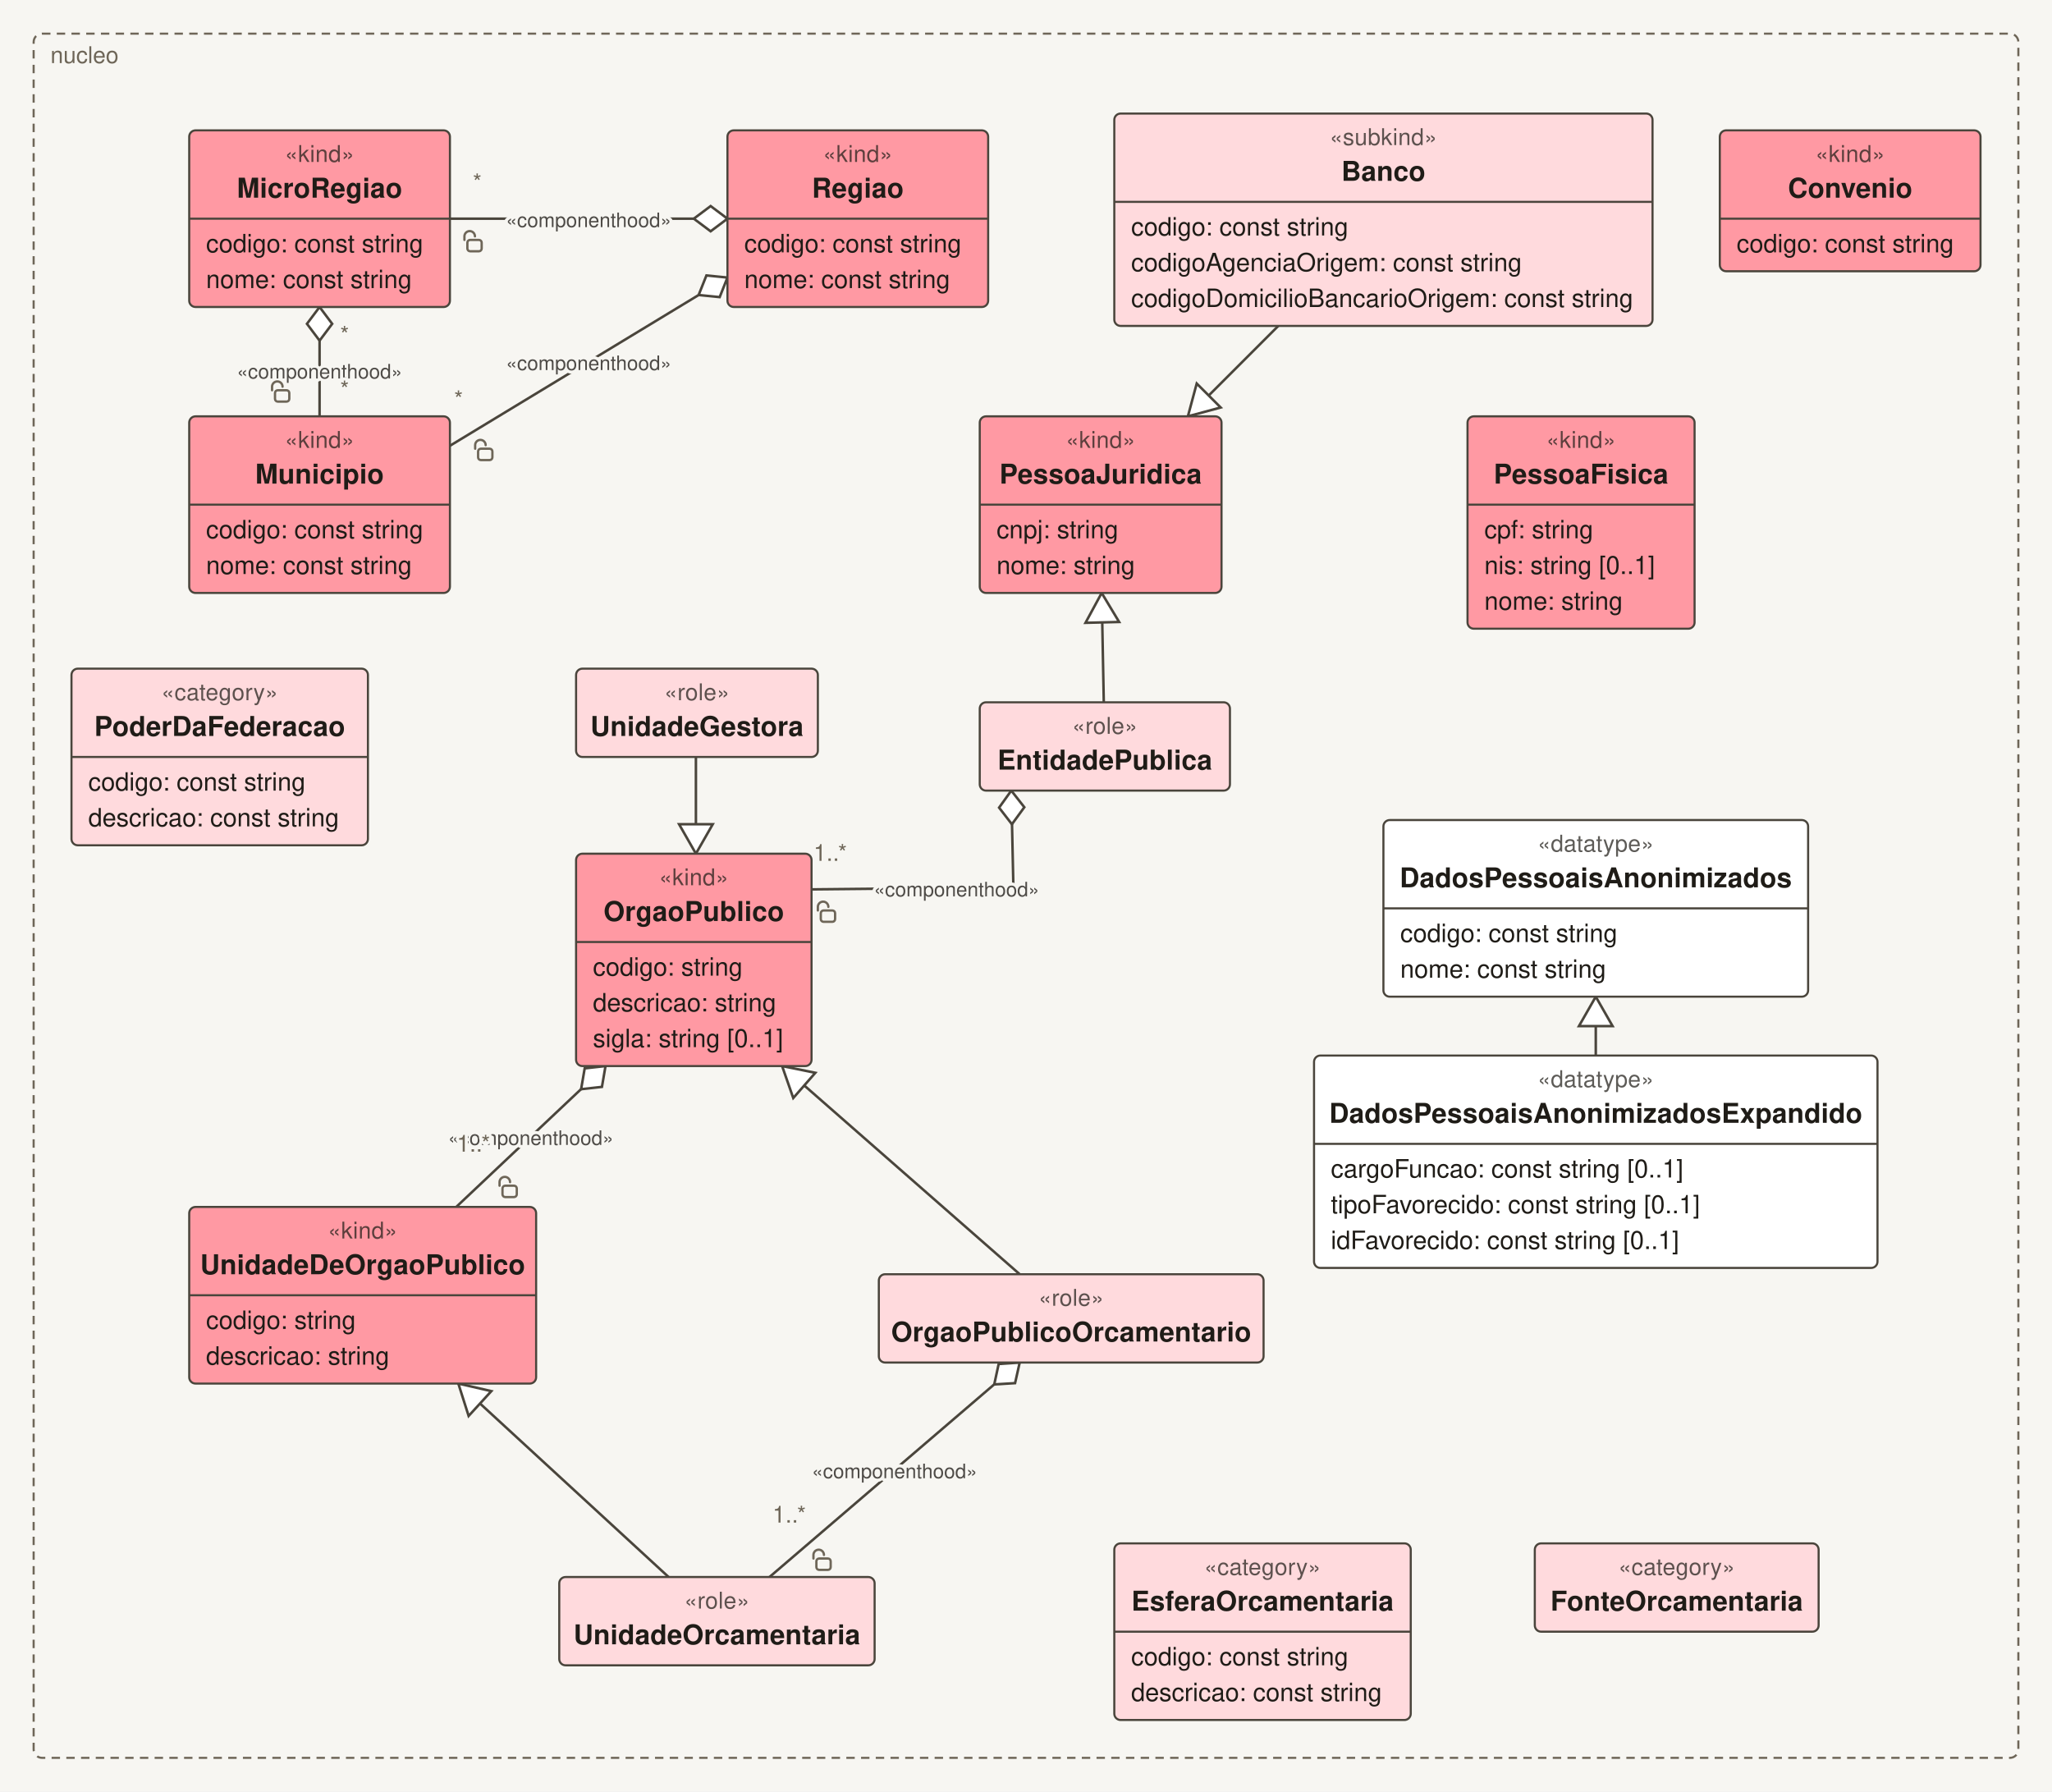
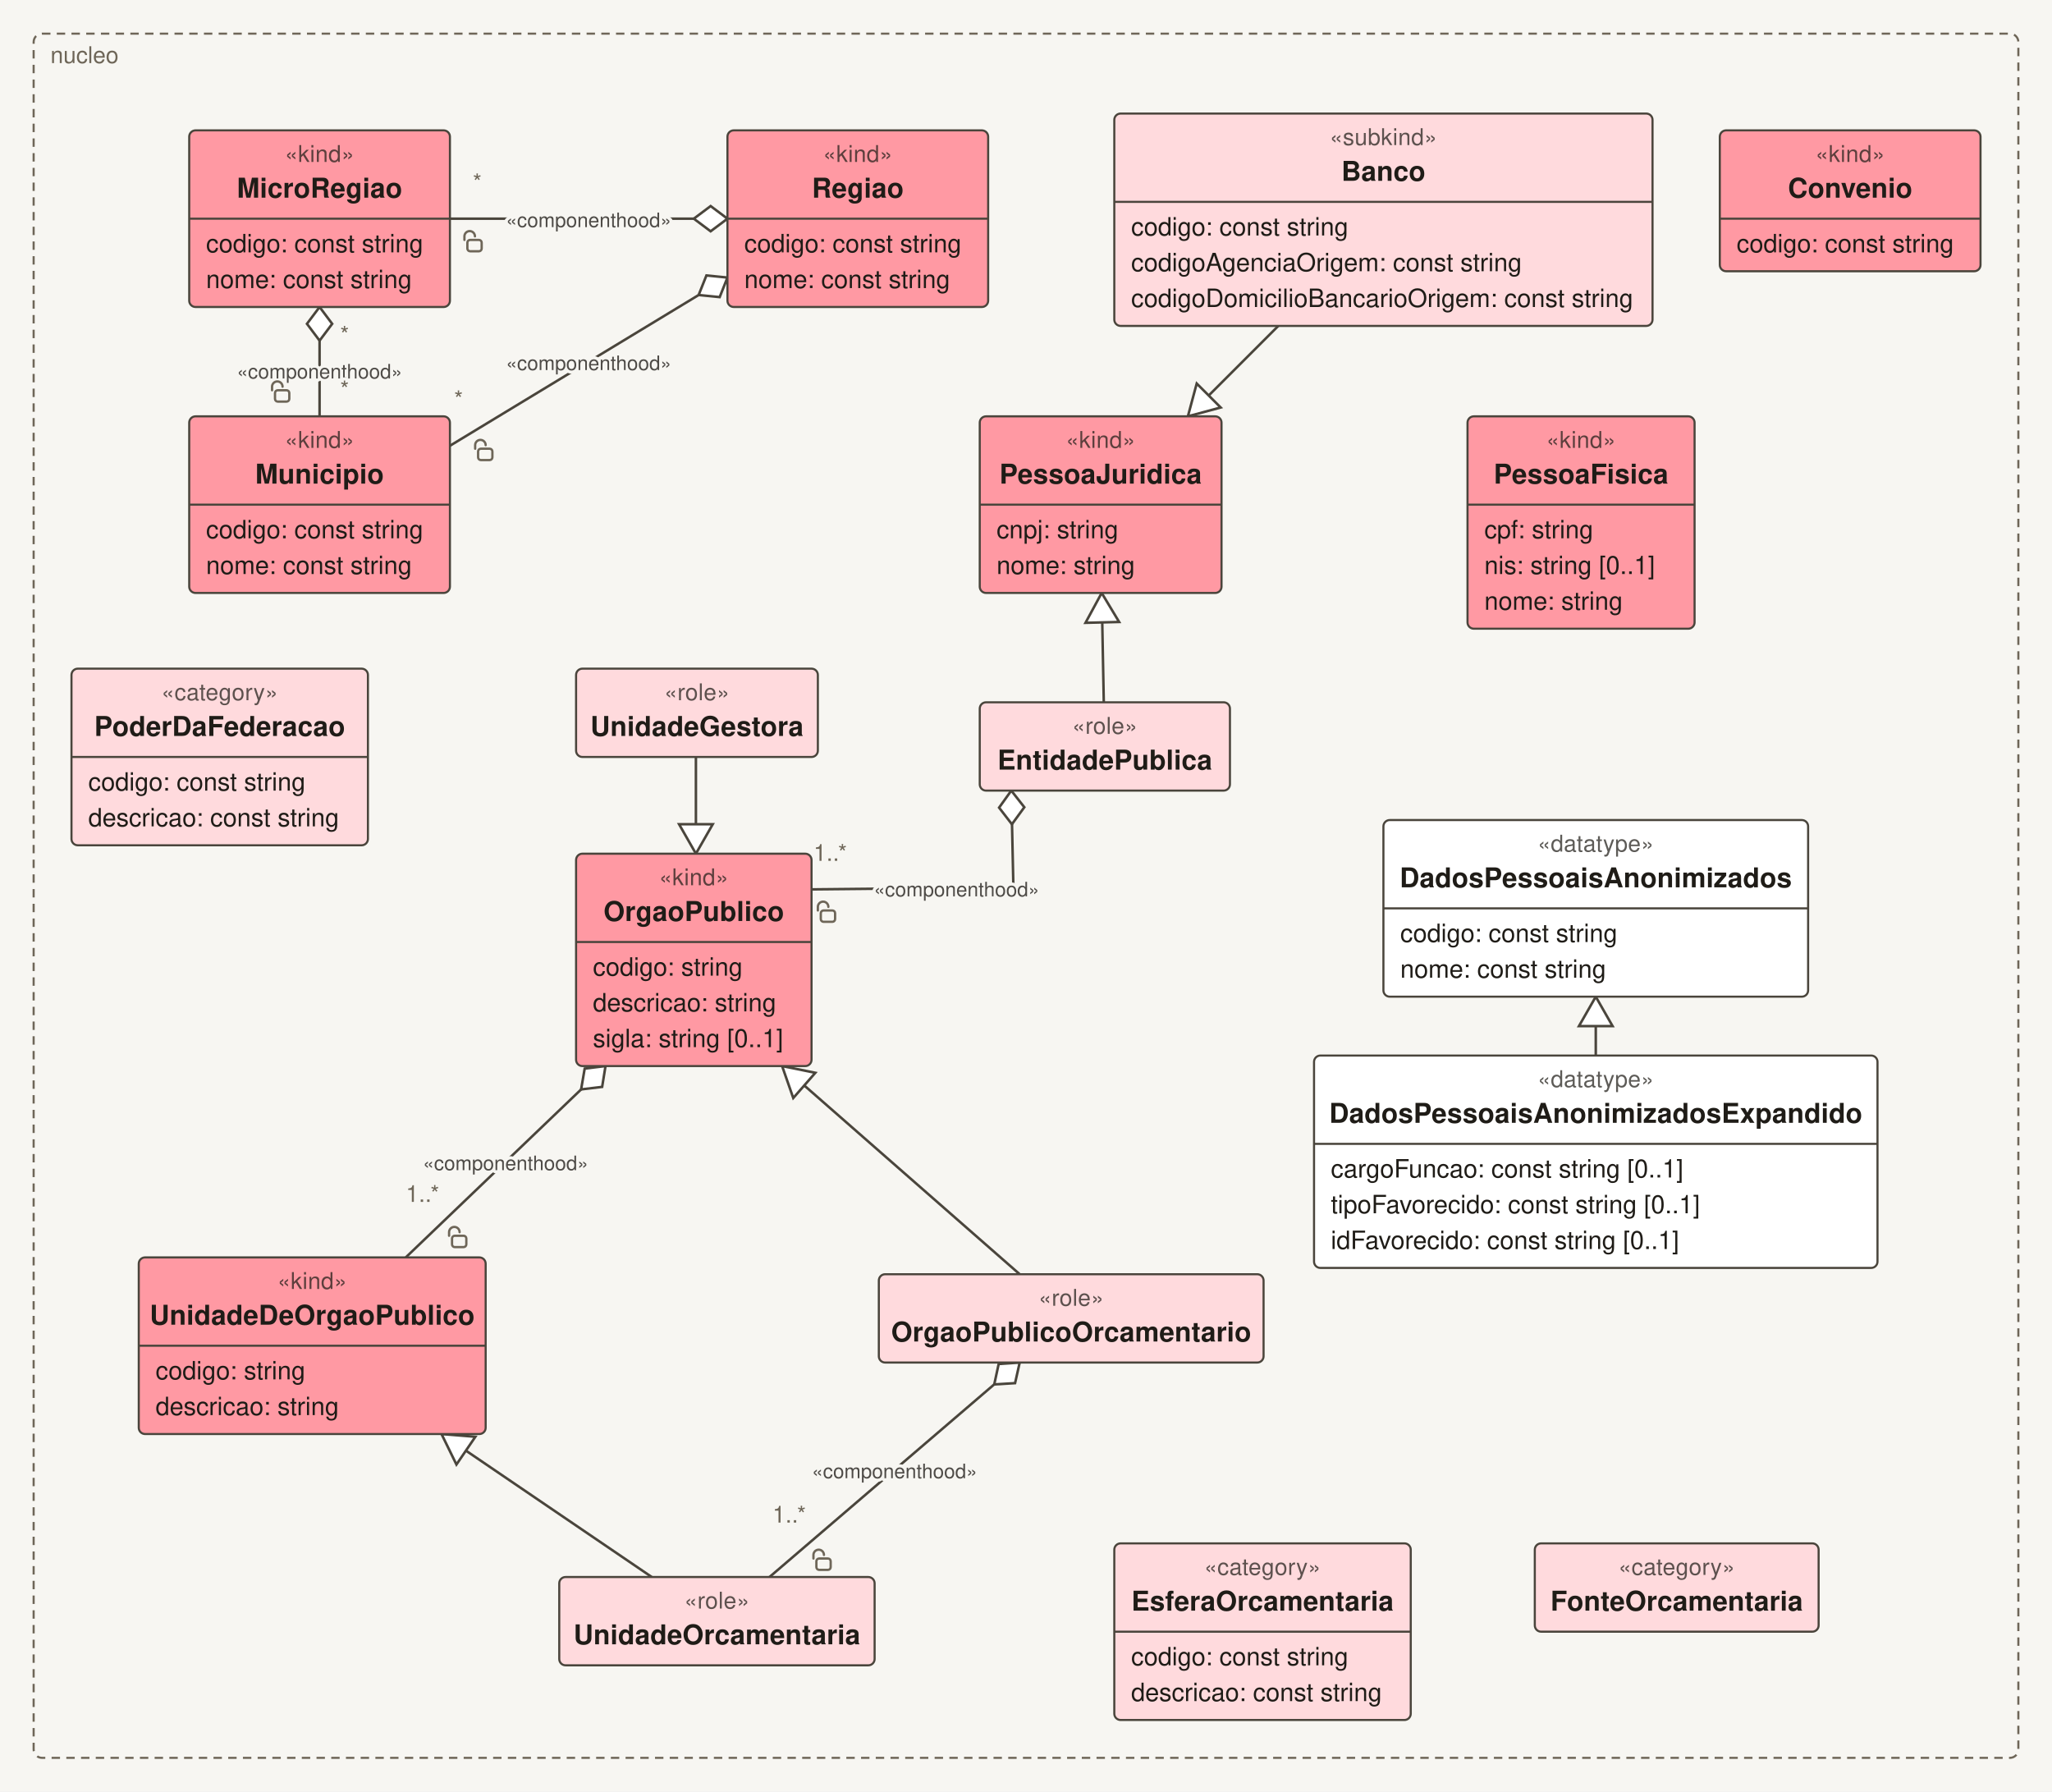
<svg xmlns="http://www.w3.org/2000/svg" viewBox="-194 274 976 852" width="976" height="852">
  <style>
/* Everything that is text, before anything specialises it. The label layer sits
   above the boxes and outside every other group, so a rule that reached labels
   through their edge stopped reaching them the day they were lifted out of it --
   and an SVG with no font-family on a text element falls back to a 16px serif.
   Stated once at the top, no layer can lose it again. */
text {
    font-family: "Helvetica Neue", Helvetica, Arial, "Liberation Sans", sans-serif;
    font-stretch: normal;
    font-size: 11px;
    fill: #1f1c17;
    font-variant-numeric: tabular-nums;
}

.tv-node rect { stroke: #4a453c; stroke-width: 1; }
.tv-node text { fill: #1f1c17; }
.tv-name { font-weight: 600; font-size: 13px; letter-spacing: 0.005em; }
.tv-legend text { font-size: 13px; fill: #1f1c17; }
.tv-stereotype { font-size: 11px; fill-opacity: 0.72; letter-spacing: 0.01em; }
.tv-attribute { font-size: 12px; }
.tv-edge path { fill: none; stroke: #4a453c; stroke-width: 1.2; }
.tv-end { fill: #6e6658; }
/* No letter-spacing on a label drawn with a halo: WebKit places letter-spaced
   SVG text glyph by glyph and then draws no halo, so in Safari, and in an
   exported SVG opened in Preview, the line ran through the label and its
   letters came out uneven. Chromium and Firefox never showed it. */
.tv-edge-stereotype { font-size: 9.5px; fill-opacity: 0.78; }
.tv-marker { fill: #ffffff; stroke: #4a453c; stroke-width: 1.2; }
.tv-arrow { fill: none; stroke: #4a453c; stroke-width: 1.2; }
.tv-reading { fill: #1f1c17; stroke: none; }
.tv-lock { fill: none; stroke: #6e6658; stroke-width: 1.1; stroke-linecap: round; }
.tv-lock rect { fill: #f7f6f2; }
.tv-group rect { fill: none; stroke: #6e6658; stroke-dasharray: 4 3; }
.tv-group text { font-size: 11px; fill: #6e6658; }
.tv-ontology rect { fill: none; stroke: #4a453c; stroke-width: 1.2; stroke-dasharray: none; }
.tv-ontology text { font-weight: 600; font-size: 13px; fill: #1f1c17; }
.tv-location { font-size: 12px; fill-opacity: 0.72; }
.tv-selected rect { stroke: #1f5c5c; stroke-width: 2.5; }
/* The second selector is for a leg of a shared tree, which carries its own id
   and so is chosen as itself rather than through a group around it. */
.tv-selected path, path.tv-selected { stroke: #1f5c5c; stroke-width: 2.2; }
.tv-unresolved rect { stroke-dasharray: 5 3; }
.tv-external rect { stroke-dasharray: 2 2; }
</style>
  <rect x="-194" y="274" width="976" height="852" fill="#f7f6f2" />
  <g class="tv-group" data-group="pkg:nucleo">
    <rect x="-178" y="290" width="944" height="820" rx="4" />
    <text x="-170" y="304">nucleo</text>
  </g>
  <g class="tv-edge" data-edge="gen:nucleo::UnidadeGestora-&gt;nucleo::OrgaoPublico">
    <path d="M 137 634 L 137 680" />
    <polygon class="tv-marker" points="137,680 145,666 129,666" />
  </g>
  <g class="tv-edge" data-edge="gen:nucleo::EntidadePublica-&gt;nucleo::PessoaJuridica">
    <path d="M 331 608 L 330 556" />
    <polygon class="tv-marker" points="330,556 322.3,570.2 338.3,569.8" />
  </g>
  <g class="tv-edge" data-edge="gen:nucleo::OrgaoPublicoOrcamentario-&gt;nucleo::OrgaoPublico">
    <path d="M 291 880 L 178 781" />
    <polygon class="tv-marker" points="178,781 183.3,796.2 193.8,784.2" />
  </g>
  <g class="tv-edge" data-edge="gen:nucleo::UnidadeOrcamentaria-&gt;nucleo::UnidadeDeOrgaoPublico">
-     <path d="M 124 1024 L 24 932" />
-     <polygon class="tv-marker" points="24,932 28.9,947.4 39.7,935.6" />
+     <path d="M 116 1024 L 16 956" />
+     <polygon class="tv-marker" points="16,956 23.1,970.5 32.1,957.3" />
  </g>
  <g class="tv-edge" data-edge="gen:nucleo::Banco-&gt;nucleo::PessoaJuridica">
    <path d="M 414 429 L 371 472" />
    <polygon class="tv-marker" points="371,472 386.6,467.8 375.2,456.4" />
  </g>
  <g class="tv-edge" data-edge="gen:nucleo::DadosPessoaisAnonimizadosExpandido-&gt;nucleo::DadosPessoaisAnonimizados">
    <path d="M 565 776 L 565 748" />
    <polygon class="tv-marker" points="565,748 557,762 573,762" />
  </g>
  <g class="tv-edge" data-edge="rel:nucleo::OrgaoPublico-&gt;nucleo::EntidadePublica:componenthood:">
    <path d="M 188 697 L 288 696 L 287 650" />
    <polygon class="tv-marker" points="287,650 281.2,658.1 287.3,666 293.2,657.9" />
  </g>
  <g class="tv-edge" data-edge="rel:nucleo::UnidadeDeOrgaoPublico-&gt;nucleo::OrgaoPublico:componenthood:">
-     <path d="M 23 848 L 94 781" />
-     <polygon class="tv-marker" points="94,781 84.1,782.1 82.4,792 92.3,790.9" />
+     <path d="M -1 872 L 94 781" />
+     <polygon class="tv-marker" points="94,781 84.1,782.2 82.4,792.1 92.4,790.9" />
  </g>
  <g class="tv-edge" data-edge="rel:nucleo::UnidadeOrcamentaria-&gt;nucleo::OrgaoPublicoOrcamentario:componenthood:">
    <path d="M 172 1024 L 291 922" />
    <polygon class="tv-marker" points="291,922 281,922.7 278.9,932.4 288.8,931.8" />
  </g>
  <g class="tv-edge" data-edge="rel:nucleo::MicroRegiao-&gt;nucleo::Regiao:componenthood:">
    <path d="M 20 378 L 152 378" />
    <polygon class="tv-marker" points="152,378 144,372 136,378 144,384" />
  </g>
  <g class="tv-edge" data-edge="rel:nucleo::Municipio-&gt;nucleo::Regiao:componenthood:">
    <path d="M 20 486 L 152 406" />
    <polygon class="tv-marker" points="152,406 142,405 138.3,414.3 148.3,415.3" />
  </g>
  <g class="tv-edge" data-edge="rel:nucleo::Municipio-&gt;nucleo::MicroRegiao:componenthood:">
    <path d="M -42 472 L -42 420" />
    <polygon class="tv-marker" points="-42,420 -48,428 -42,436 -36,428" />
  </g>
  <g class="tv-node" data-node="nucleo::UnidadeGestora">
    <rect x="80" y="592" width="115" height="42" rx="3" fill="#FFDADD" />
    <text class="tv-stereotype" x="137.5" y="607" text-anchor="middle">«role»</text>
    <text class="tv-name" x="137.5" y="624" text-anchor="middle">UnidadeGestora</text>
  </g>
  <g class="tv-node" data-node="nucleo::OrgaoPublico">
    <rect x="80" y="680" width="112" height="101" rx="3" fill="#FF99A3" />
    <text class="tv-stereotype" x="136" y="695" text-anchor="middle">«kind»</text>
    <text class="tv-name" x="136" y="712" text-anchor="middle">OrgaoPublico</text>
    <line x1="80" y1="722" x2="192" y2="722" stroke="#4a453c" stroke-width="1" />
    <text class="tv-attribute" x="88" y="738">codigo: string</text>
    <text class="tv-attribute" x="88" y="755">descricao: string</text>
    <text class="tv-attribute" x="88" y="772">sigla: string [0..1]</text>
  </g>
  <g class="tv-node" data-node="nucleo::EntidadePublica">
    <rect x="272" y="608" width="119" height="42" rx="3" fill="#FFDADD" />
    <text class="tv-stereotype" x="331.5" y="623" text-anchor="middle">«role»</text>
    <text class="tv-name" x="331.5" y="640" text-anchor="middle">EntidadePublica</text>
  </g>
  <g class="tv-node" data-node="nucleo::PessoaJuridica">
    <rect x="272" y="472" width="115" height="84" rx="3" fill="#FF99A3" />
    <text class="tv-stereotype" x="329.5" y="487" text-anchor="middle">«kind»</text>
    <text class="tv-name" x="329.5" y="504" text-anchor="middle">PessoaJuridica</text>
    <line x1="272" y1="514" x2="387" y2="514" stroke="#4a453c" stroke-width="1" />
    <text class="tv-attribute" x="280" y="530">cnpj: string</text>
    <text class="tv-attribute" x="280" y="547">nome: string</text>
  </g>
  <g class="tv-node" data-node="nucleo::UnidadeDeOrgaoPublico">
-     <rect x="-104" y="848" width="165" height="84" rx="3" fill="#FF99A3" />
-     <text class="tv-stereotype" x="-21.5" y="863" text-anchor="middle">«kind»</text>
-     <text class="tv-name" x="-21.5" y="880" text-anchor="middle">UnidadeDeOrgaoPublico</text>
-     <line x1="-104" y1="890" x2="61" y2="890" stroke="#4a453c" stroke-width="1" />
-     <text class="tv-attribute" x="-96" y="906">codigo: string</text>
-     <text class="tv-attribute" x="-96" y="923">descricao: string</text>
+     <rect x="-128" y="872" width="165" height="84" rx="3" fill="#FF99A3" />
+     <text class="tv-stereotype" x="-45.5" y="887" text-anchor="middle">«kind»</text>
+     <text class="tv-name" x="-45.5" y="904" text-anchor="middle">UnidadeDeOrgaoPublico</text>
+     <line x1="-128" y1="914" x2="37" y2="914" stroke="#4a453c" stroke-width="1" />
+     <text class="tv-attribute" x="-120" y="930">codigo: string</text>
+     <text class="tv-attribute" x="-120" y="947">descricao: string</text>
  </g>
  <g class="tv-node" data-node="nucleo::OrgaoPublicoOrcamentario">
    <rect x="224" y="880" width="183" height="42" rx="3" fill="#FFDADD" />
    <text class="tv-stereotype" x="315.5" y="895" text-anchor="middle">«role»</text>
    <text class="tv-name" x="315.5" y="912" text-anchor="middle">OrgaoPublicoOrcamentario</text>
  </g>
  <g class="tv-node" data-node="nucleo::UnidadeOrcamentaria">
    <rect x="72" y="1024" width="150" height="42" rx="3" fill="#FFDADD" />
    <text class="tv-stereotype" x="147" y="1039" text-anchor="middle">«role»</text>
    <text class="tv-name" x="147" y="1056" text-anchor="middle">UnidadeOrcamentaria</text>
  </g>
  <g class="tv-node" data-node="nucleo::PessoaFisica">
    <rect x="504" y="472" width="108" height="101" rx="3" fill="#FF99A3" />
    <text class="tv-stereotype" x="558" y="487" text-anchor="middle">«kind»</text>
    <text class="tv-name" x="558" y="504" text-anchor="middle">PessoaFisica</text>
    <line x1="504" y1="514" x2="612" y2="514" stroke="#4a453c" stroke-width="1" />
    <text class="tv-attribute" x="512" y="530">cpf: string</text>
    <text class="tv-attribute" x="512" y="547">nis: string [0..1]</text>
    <text class="tv-attribute" x="512" y="564">nome: string</text>
  </g>
  <g class="tv-node" data-node="nucleo::Regiao">
    <rect x="152" y="336" width="124" height="84" rx="3" fill="#FF99A3" />
    <text class="tv-stereotype" x="214" y="351" text-anchor="middle">«kind»</text>
    <text class="tv-name" x="214" y="368" text-anchor="middle">Regiao</text>
    <line x1="152" y1="378" x2="276" y2="378" stroke="#4a453c" stroke-width="1" />
    <text class="tv-attribute" x="160" y="394">codigo: const string</text>
    <text class="tv-attribute" x="160" y="411">nome: const string</text>
  </g>
  <g class="tv-node" data-node="nucleo::MicroRegiao">
    <rect x="-104" y="336" width="124" height="84" rx="3" fill="#FF99A3" />
    <text class="tv-stereotype" x="-42" y="351" text-anchor="middle">«kind»</text>
    <text class="tv-name" x="-42" y="368" text-anchor="middle">MicroRegiao</text>
    <line x1="-104" y1="378" x2="20" y2="378" stroke="#4a453c" stroke-width="1" />
    <text class="tv-attribute" x="-96" y="394">codigo: const string</text>
    <text class="tv-attribute" x="-96" y="411">nome: const string</text>
  </g>
  <g class="tv-node" data-node="nucleo::Municipio">
    <rect x="-104" y="472" width="124" height="84" rx="3" fill="#FF99A3" />
    <text class="tv-stereotype" x="-42" y="487" text-anchor="middle">«kind»</text>
    <text class="tv-name" x="-42" y="504" text-anchor="middle">Municipio</text>
    <line x1="-104" y1="514" x2="20" y2="514" stroke="#4a453c" stroke-width="1" />
    <text class="tv-attribute" x="-96" y="530">codigo: const string</text>
    <text class="tv-attribute" x="-96" y="547">nome: const string</text>
  </g>
  <g class="tv-node" data-node="nucleo::Banco">
    <rect x="336" y="328" width="256" height="101" rx="3" fill="#FFDADD" />
    <text class="tv-stereotype" x="464" y="343" text-anchor="middle">«subkind»</text>
    <text class="tv-name" x="464" y="360" text-anchor="middle">Banco</text>
    <line x1="336" y1="370" x2="592" y2="370" stroke="#4a453c" stroke-width="1" />
    <text class="tv-attribute" x="344" y="386">codigo: const string</text>
    <text class="tv-attribute" x="344" y="403">codigoAgenciaOrigem: const string</text>
    <text class="tv-attribute" x="344" y="420">codigoDomicilioBancarioOrigem: const string</text>
  </g>
  <g class="tv-node" data-node="nucleo::Convenio">
    <rect x="624" y="336" width="124" height="67" rx="3" fill="#FF99A3" />
    <text class="tv-stereotype" x="686" y="351" text-anchor="middle">«kind»</text>
    <text class="tv-name" x="686" y="368" text-anchor="middle">Convenio</text>
    <line x1="624" y1="378" x2="748" y2="378" stroke="#4a453c" stroke-width="1" />
    <text class="tv-attribute" x="632" y="394">codigo: const string</text>
  </g>
  <g class="tv-node" data-node="nucleo::PoderDaFederacao">
    <rect x="-160" y="592" width="141" height="84" rx="3" fill="#FFDADD" />
    <text class="tv-stereotype" x="-89.5" y="607" text-anchor="middle">«category»</text>
    <text class="tv-name" x="-89.5" y="624" text-anchor="middle">PoderDaFederacao</text>
    <line x1="-160" y1="634" x2="-19" y2="634" stroke="#4a453c" stroke-width="1" />
    <text class="tv-attribute" x="-152" y="650">codigo: const string</text>
    <text class="tv-attribute" x="-152" y="667">descricao: const string</text>
  </g>
  <g class="tv-node" data-node="nucleo::DadosPessoaisAnonimizados">
    <rect x="464" y="664" width="202" height="84" rx="3" fill="#FFFFFF" />
    <text class="tv-stereotype" x="565" y="679" text-anchor="middle">«datatype»</text>
    <text class="tv-name" x="565" y="696" text-anchor="middle">DadosPessoaisAnonimizados</text>
    <line x1="464" y1="706" x2="666" y2="706" stroke="#4a453c" stroke-width="1" />
    <text class="tv-attribute" x="472" y="722">codigo: const string</text>
    <text class="tv-attribute" x="472" y="739">nome: const string</text>
  </g>
  <g class="tv-node" data-node="nucleo::DadosPessoaisAnonimizadosExpandido">
    <rect x="431" y="776" width="268" height="101" rx="3" fill="#FFFFFF" />
    <text class="tv-stereotype" x="565" y="791" text-anchor="middle">«datatype»</text>
    <text class="tv-name" x="565" y="808" text-anchor="middle">DadosPessoaisAnonimizadosExpandido</text>
    <line x1="431" y1="818" x2="699" y2="818" stroke="#4a453c" stroke-width="1" />
    <text class="tv-attribute" x="439" y="834">cargoFuncao: const string [0..1]</text>
    <text class="tv-attribute" x="439" y="851">tipoFavorecido: const string [0..1]</text>
    <text class="tv-attribute" x="439" y="868">idFavorecido: const string [0..1]</text>
  </g>
  <g class="tv-node" data-node="nucleo::FonteOrcamentaria">
    <rect x="536" y="1008" width="135" height="42" rx="3" fill="#FFDADD" />
    <text class="tv-stereotype" x="603.5" y="1023" text-anchor="middle">«category»</text>
    <text class="tv-name" x="603.5" y="1040" text-anchor="middle">FonteOrcamentaria</text>
  </g>
  <g class="tv-node" data-node="nucleo::EsferaOrcamentaria">
    <rect x="336" y="1008" width="141" height="84" rx="3" fill="#FFDADD" />
    <text class="tv-stereotype" x="406.5" y="1023" text-anchor="middle">«category»</text>
    <text class="tv-name" x="406.5" y="1040" text-anchor="middle">EsferaOrcamentaria</text>
    <line x1="336" y1="1050" x2="477" y2="1050" stroke="#4a453c" stroke-width="1" />
    <text class="tv-attribute" x="344" y="1066">codigo: const string</text>
    <text class="tv-attribute" x="344" y="1083">descricao: const string</text>
  </g>
  <g class="tv-labels">
    <text class="tv-edge-stereotype" data-for="rel:nucleo::OrgaoPublico-&gt;nucleo::EntidadePublica:componenthood:" x="261" y="700.3" text-anchor="middle" paint-order="stroke" stroke="#f7f6f2" stroke-width="3" stroke-linejoin="round">«componenthood»</text>
    <text class="tv-end" data-for="rel:nucleo::OrgaoPublico-&gt;nucleo::EntidadePublica:componenthood:" x="200.9" y="683.4" text-anchor="middle" paint-order="stroke" stroke="#f7f6f2" stroke-width="3" stroke-linejoin="round">1..*</text>
    <g class="tv-lock" data-for="rel:nucleo::OrgaoPublico-&gt;nucleo::EntidadePublica:componenthood:" transform="translate(193.6, 702.4)" aria-label="not const">
      <path d="M 1.4 4.6 V 2.9 a 2.5 2.5 0 0 1 5 0" />
      <rect x="2.8" y="4.6" width="6.8" height="5.4" rx="1.3" stroke="#6e6658" />
    </g>
-     <text class="tv-edge-stereotype" data-for="rel:nucleo::UnidadeDeOrgaoPublico-&gt;nucleo::OrgaoPublico:componenthood:" x="58.5" y="818.5" text-anchor="middle" paint-order="stroke" stroke="#f7f6f2" stroke-width="3" stroke-linejoin="round">«componenthood»</text>
-     <text class="tv-end" data-for="rel:nucleo::UnidadeDeOrgaoPublico-&gt;nucleo::OrgaoPublico:componenthood:" x="31.2" y="821.7" text-anchor="middle" paint-order="stroke" stroke="#f7f6f2" stroke-width="3" stroke-linejoin="round">1..*</text>
-     <g class="tv-lock" data-for="rel:nucleo::UnidadeDeOrgaoPublico-&gt;nucleo::OrgaoPublico:componenthood:" transform="translate(42.2, 833.3)" aria-label="not const">
+     <text class="tv-edge-stereotype" data-for="rel:nucleo::UnidadeDeOrgaoPublico-&gt;nucleo::OrgaoPublico:componenthood:" x="46.5" y="830.5" text-anchor="middle" paint-order="stroke" stroke="#f7f6f2" stroke-width="3" stroke-linejoin="round">«componenthood»</text>
+     <text class="tv-end" data-for="rel:nucleo::UnidadeDeOrgaoPublico-&gt;nucleo::OrgaoPublico:componenthood:" x="7" y="845.6" text-anchor="middle" paint-order="stroke" stroke="#f7f6f2" stroke-width="3" stroke-linejoin="round">1..*</text>
+     <g class="tv-lock" data-for="rel:nucleo::UnidadeDeOrgaoPublico-&gt;nucleo::OrgaoPublico:componenthood:" transform="translate(18.2, 857.1)" aria-label="not const">
      <path d="M 1.4 4.6 V 2.9 a 2.5 2.5 0 0 1 5 0" />
      <rect x="2.8" y="4.6" width="6.8" height="5.4" rx="1.3" stroke="#6e6658" />
    </g>
    <text class="tv-edge-stereotype" data-for="rel:nucleo::UnidadeOrcamentaria-&gt;nucleo::OrgaoPublicoOrcamentario:componenthood:" x="231.5" y="977" text-anchor="middle" paint-order="stroke" stroke="#f7f6f2" stroke-width="3" stroke-linejoin="round">«componenthood»</text>
    <text class="tv-end" data-for="rel:nucleo::UnidadeOrcamentaria-&gt;nucleo::OrgaoPublicoOrcamentario:componenthood:" x="181.4" y="998.1" text-anchor="middle" paint-order="stroke" stroke="#f7f6f2" stroke-width="3" stroke-linejoin="round">1..*</text>
    <g class="tv-lock" data-for="rel:nucleo::UnidadeOrcamentaria-&gt;nucleo::OrgaoPublicoOrcamentario:componenthood:" transform="translate(191.5, 1010.6)" aria-label="not const">
      <path d="M 1.4 4.6 V 2.9 a 2.5 2.5 0 0 1 5 0" />
      <rect x="2.8" y="4.6" width="6.8" height="5.4" rx="1.3" stroke="#6e6658" />
    </g>
    <text class="tv-edge-stereotype" data-for="rel:nucleo::MicroRegiao-&gt;nucleo::Regiao:componenthood:" x="86" y="382" text-anchor="middle" paint-order="stroke" stroke="#f7f6f2" stroke-width="3" stroke-linejoin="round">«componenthood»</text>
    <text class="tv-end" data-for="rel:nucleo::MicroRegiao-&gt;nucleo::Regiao:componenthood:" x="33" y="364.5" text-anchor="middle" paint-order="stroke" stroke="#f7f6f2" stroke-width="3" stroke-linejoin="round">*</text>
    <g class="tv-lock" data-for="rel:nucleo::MicroRegiao-&gt;nucleo::Regiao:componenthood:" transform="translate(25.5, 383.5)" aria-label="not const">
      <path d="M 1.4 4.6 V 2.9 a 2.5 2.5 0 0 1 5 0" />
      <rect x="2.8" y="4.6" width="6.8" height="5.4" rx="1.3" stroke="#6e6658" />
    </g>
    <text class="tv-edge-stereotype" data-for="rel:nucleo::Municipio-&gt;nucleo::Regiao:componenthood:" x="86" y="450" text-anchor="middle" paint-order="stroke" stroke="#f7f6f2" stroke-width="3" stroke-linejoin="round">«componenthood»</text>
    <text class="tv-end" data-for="rel:nucleo::Municipio-&gt;nucleo::Regiao:componenthood:" x="24.1" y="467.7" text-anchor="middle" paint-order="stroke" stroke="#f7f6f2" stroke-width="3" stroke-linejoin="round">*</text>
    <g class="tv-lock" data-for="rel:nucleo::Municipio-&gt;nucleo::Regiao:componenthood:" transform="translate(30.6, 482.8)" aria-label="not const">
      <path d="M 1.4 4.6 V 2.9 a 2.5 2.5 0 0 1 5 0" />
      <rect x="2.8" y="4.6" width="6.8" height="5.4" rx="1.3" stroke="#6e6658" />
    </g>
    <text class="tv-edge-stereotype" data-for="rel:nucleo::Municipio-&gt;nucleo::MicroRegiao:componenthood:" x="-42" y="454" text-anchor="middle" paint-order="stroke" stroke="#f7f6f2" stroke-width="3" stroke-linejoin="round">«componenthood»</text>
    <text class="tv-end" data-for="rel:nucleo::Municipio-&gt;nucleo::MicroRegiao:componenthood:" x="-30.1" y="463" text-anchor="middle" paint-order="stroke" stroke="#f7f6f2" stroke-width="3" stroke-linejoin="round">*</text>
    <g class="tv-lock" data-for="rel:nucleo::Municipio-&gt;nucleo::MicroRegiao:componenthood:" transform="translate(-66, 455)" aria-label="not const">
      <path d="M 1.4 4.6 V 2.9 a 2.5 2.5 0 0 1 5 0" />
      <rect x="2.8" y="4.6" width="6.8" height="5.4" rx="1.3" stroke="#6e6658" />
    </g>
    <text class="tv-end" data-for="rel:nucleo::Municipio-&gt;nucleo::MicroRegiao:componenthood:" x="-30.1" y="437" text-anchor="middle" paint-order="stroke" stroke="#f7f6f2" stroke-width="3" stroke-linejoin="round">*</text>
  </g>
</svg>
